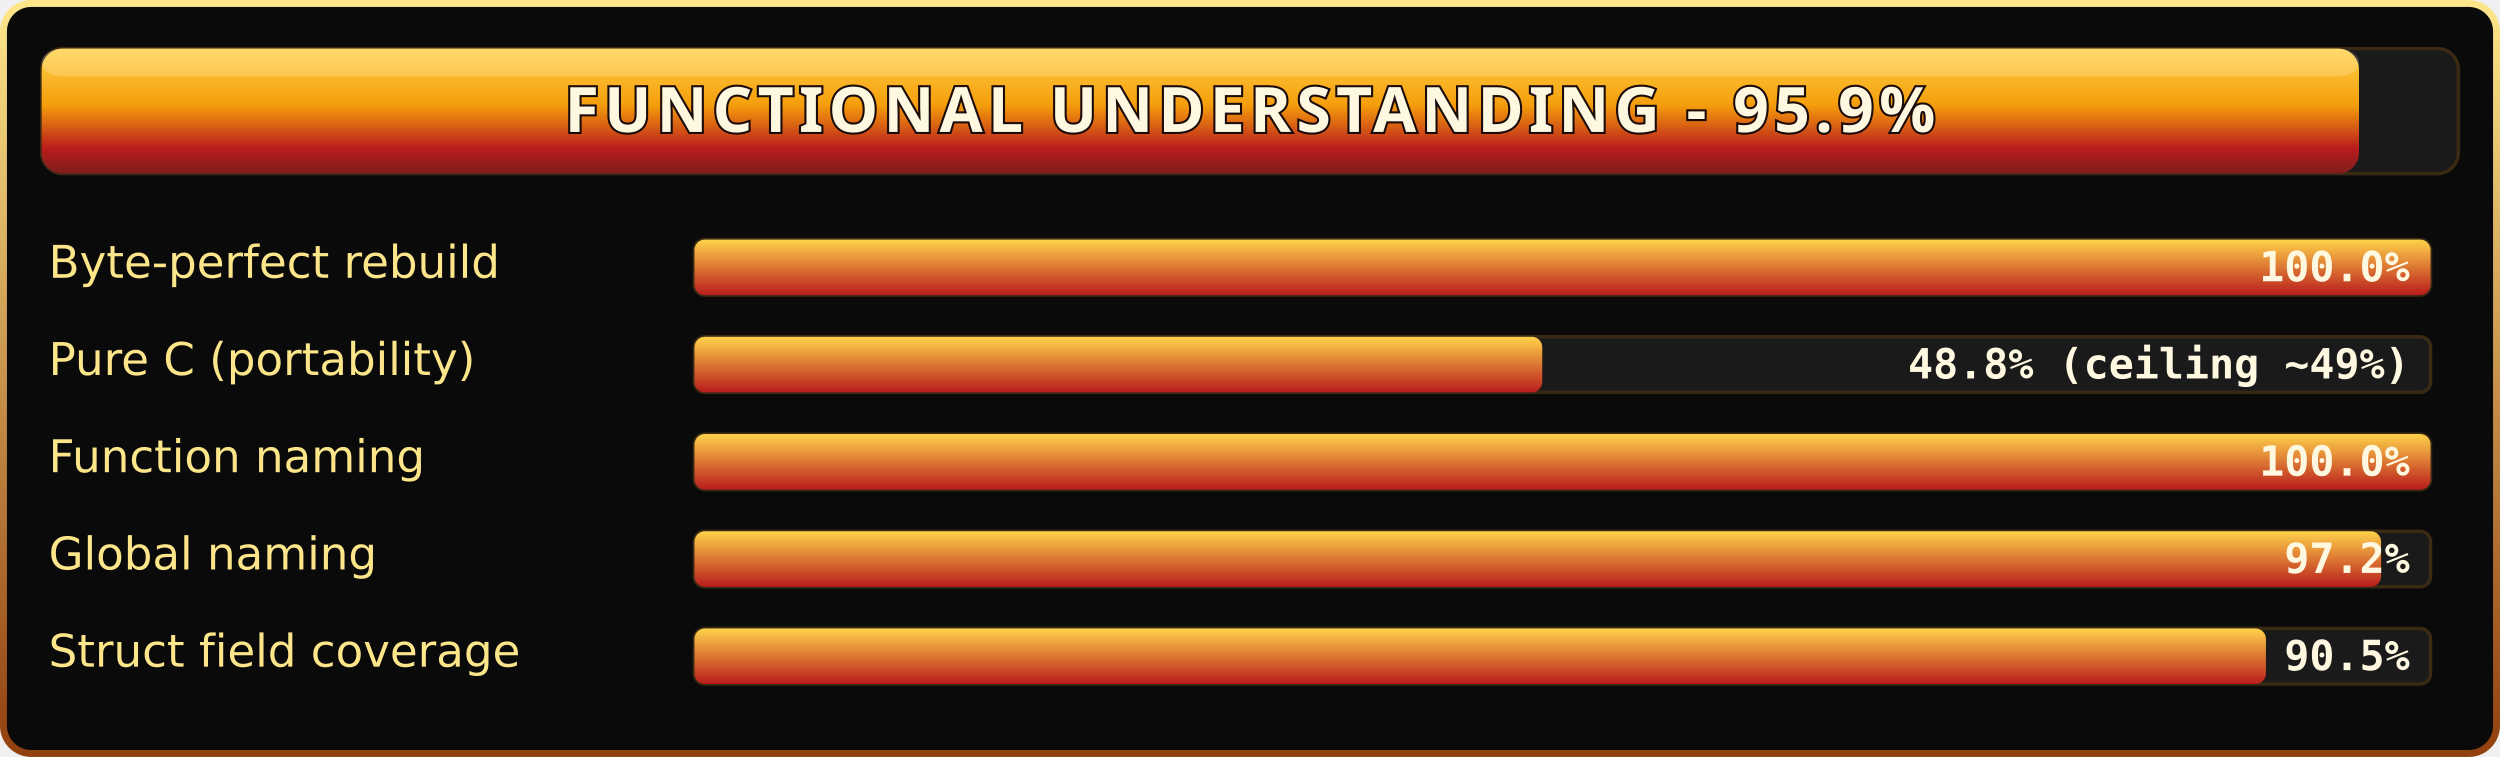
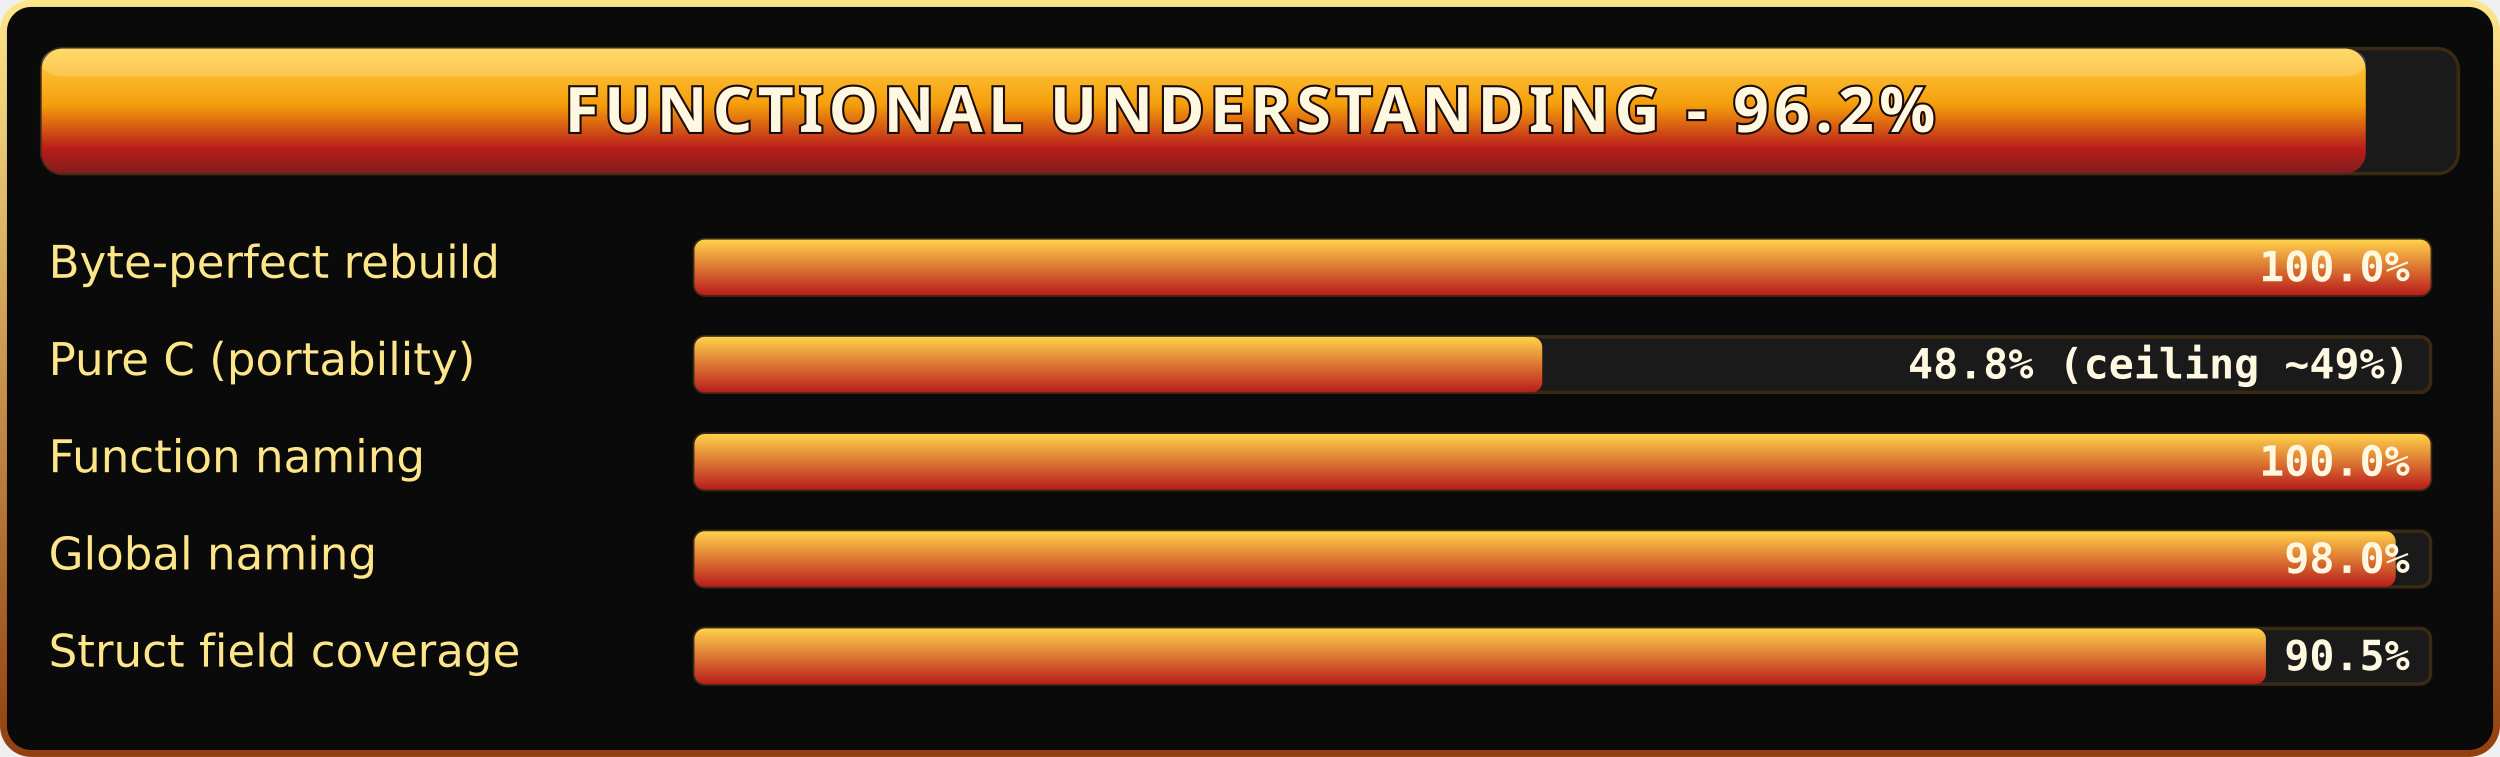
- <svg xmlns="http://www.w3.org/2000/svg" width="720" height="218" viewBox="0 0 720 218" role="img" aria-label="MK4 decomp progress 95.9%">
+ <svg xmlns="http://www.w3.org/2000/svg" width="720" height="218" viewBox="0 0 720 218" role="img" aria-label="MK4 decomp progress 96.2%">
  <defs>
    <linearGradient id="fillGrad" x1="0" y1="0" x2="0" y2="1">
      <stop offset="0%" stop-color="#ffd24a" />
      <stop offset="45%" stop-color="#f59e0b" />
      <stop offset="80%" stop-color="#b91c1c" />
      <stop offset="100%" stop-color="#7f1d1d" />
    </linearGradient>
    <linearGradient id="rowGrad" x1="0" y1="0" x2="0" y2="1">
      <stop offset="0%" stop-color="#ffd24a" />
      <stop offset="100%" stop-color="#b91c1c" />
    </linearGradient>
    <linearGradient id="borderGrad" x1="0" y1="0" x2="0" y2="1">
      <stop offset="0%" stop-color="#fde68a" />
      <stop offset="100%" stop-color="#92400e" />
    </linearGradient>
  </defs>
  <rect x="1" y="1" width="718" height="216" rx="8" ry="8" fill="#0a0a0a" stroke="url(#borderGrad)" stroke-width="2" />
  <rect x="12" y="14" width="696" height="36" rx="6" ry="6" fill="#1a1a1a" stroke="#3a2a14" stroke-width="1" />
-   <rect x="12" y="14" width="667.39" height="36" rx="6" ry="6" fill="url(#fillGrad)" />
-   <rect x="12" y="14" width="667.39" height="8" rx="6" ry="6" fill="#ffffff" opacity="0.18" />
-   <text x="360.0" y="38.0" font-family="Impact, 'Arial Black', sans-serif" font-size="18" font-weight="900" text-anchor="middle" fill="#fff8e1" stroke="#1a0a0a" stroke-width="1.2" paint-order="stroke fill" letter-spacing="1.5">FUNCTIONAL UNDERSTANDING - 95.9%</text>
+   <rect x="12" y="14" width="669.34" height="36" rx="6" ry="6" fill="url(#fillGrad)" />
+   <rect x="12" y="14" width="669.34" height="8" rx="6" ry="6" fill="#ffffff" opacity="0.18" />
+   <text x="360.0" y="38.0" font-family="Impact, 'Arial Black', sans-serif" font-size="18" font-weight="900" text-anchor="middle" fill="#fff8e1" stroke="#1a0a0a" stroke-width="1.2" paint-order="stroke fill" letter-spacing="1.5">FUNCTIONAL UNDERSTANDING - 96.2%</text>
  <text x="14" y="80" font-family="'DejaVu Sans', Verdana, sans-serif" font-size="13" fill="#fde68a">Byte-perfect rebuild</text>
  <rect x="200" y="69" width="500" height="16" rx="3" ry="3" fill="#1a1a1a" stroke="#3a2a14" stroke-width="1" />
  <rect x="200" y="69" width="500.00" height="16" rx="3" ry="3" fill="url(#rowGrad)" />
  <text x="694" y="81" font-family="'DejaVu Sans Mono', monospace" font-size="12" fill="#fff8e1" text-anchor="end" font-weight="bold">100.0%</text>
  <text x="14" y="108" font-family="'DejaVu Sans', Verdana, sans-serif" font-size="13" fill="#fde68a">Pure C (portability)</text>
  <rect x="200" y="97" width="500" height="16" rx="3" ry="3" fill="#1a1a1a" stroke="#3a2a14" stroke-width="1" />
  <rect x="200" y="97" width="244.17" height="16" rx="3" ry="3" fill="url(#rowGrad)" />
  <text x="694" y="109" font-family="'DejaVu Sans Mono', monospace" font-size="12" fill="#fff8e1" text-anchor="end" font-weight="bold">48.8% (ceiling ~49%)</text>
  <text x="14" y="136" font-family="'DejaVu Sans', Verdana, sans-serif" font-size="13" fill="#fde68a">Function naming</text>
  <rect x="200" y="125" width="500" height="16" rx="3" ry="3" fill="#1a1a1a" stroke="#3a2a14" stroke-width="1" />
  <rect x="200" y="125" width="500.00" height="16" rx="3" ry="3" fill="url(#rowGrad)" />
  <text x="694" y="137" font-family="'DejaVu Sans Mono', monospace" font-size="12" fill="#fff8e1" text-anchor="end" font-weight="bold">100.0%</text>
  <text x="14" y="164" font-family="'DejaVu Sans', Verdana, sans-serif" font-size="13" fill="#fde68a">Global naming</text>
  <rect x="200" y="153" width="500" height="16" rx="3" ry="3" fill="#1a1a1a" stroke="#3a2a14" stroke-width="1" />
-   <rect x="200" y="153" width="485.75" height="16" rx="3" ry="3" fill="url(#rowGrad)" />
-   <text x="694" y="165" font-family="'DejaVu Sans Mono', monospace" font-size="12" fill="#fff8e1" text-anchor="end" font-weight="bold">97.2%</text>
+   <rect x="200" y="153" width="489.96" height="16" rx="3" ry="3" fill="url(#rowGrad)" />
+   <text x="694" y="165" font-family="'DejaVu Sans Mono', monospace" font-size="12" fill="#fff8e1" text-anchor="end" font-weight="bold">98.0%</text>
  <text x="14" y="192" font-family="'DejaVu Sans', Verdana, sans-serif" font-size="13" fill="#fde68a">Struct field coverage</text>
  <rect x="200" y="181" width="500" height="16" rx="3" ry="3" fill="#1a1a1a" stroke="#3a2a14" stroke-width="1" />
  <rect x="200" y="181" width="452.59" height="16" rx="3" ry="3" fill="url(#rowGrad)" />
  <text x="694" y="193" font-family="'DejaVu Sans Mono', monospace" font-size="12" fill="#fff8e1" text-anchor="end" font-weight="bold">90.5%</text>
</svg>
